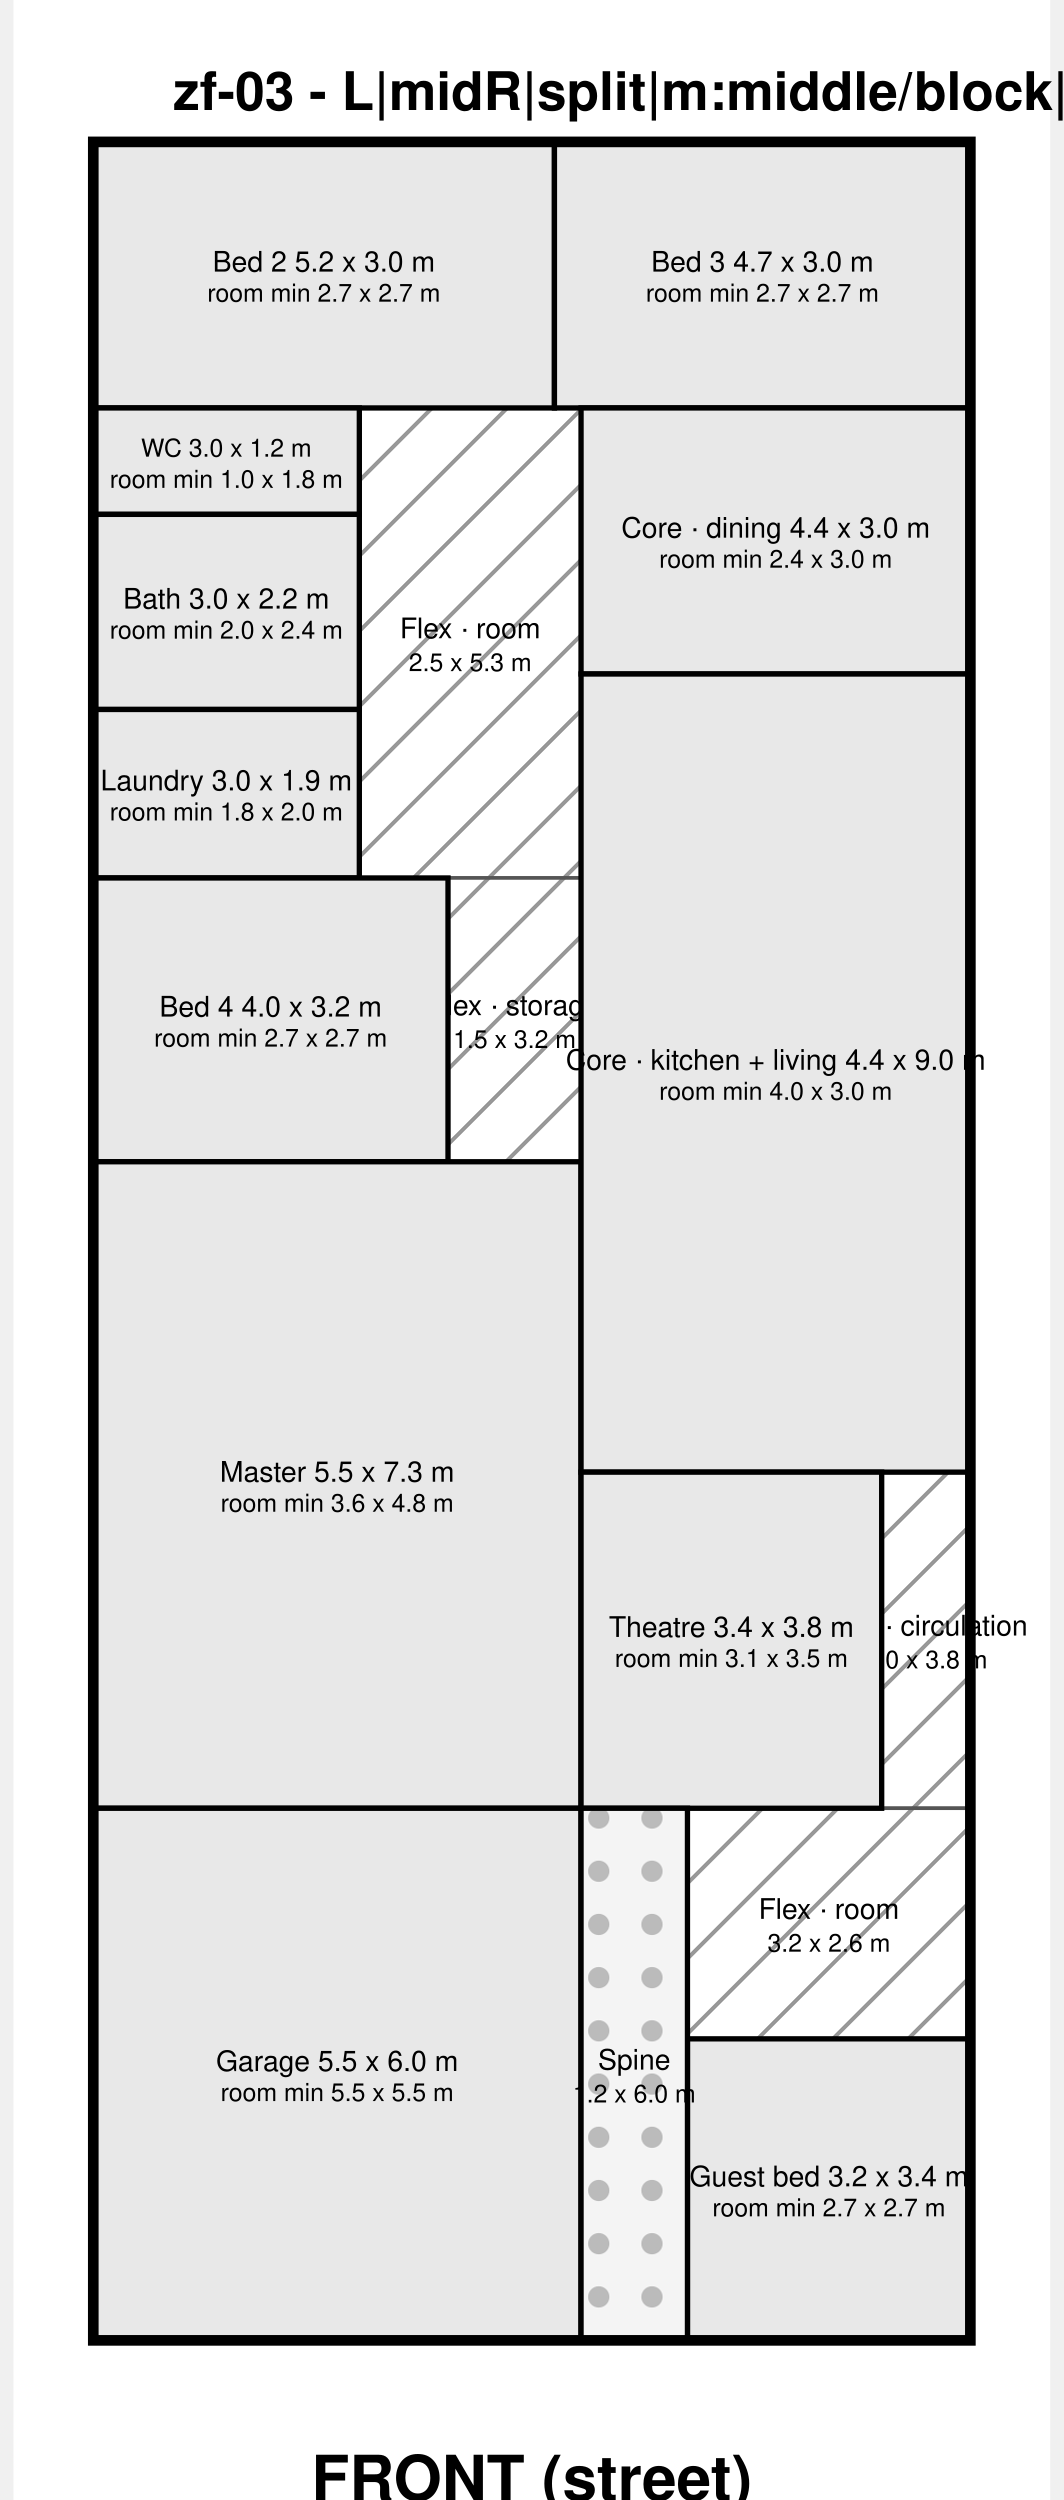
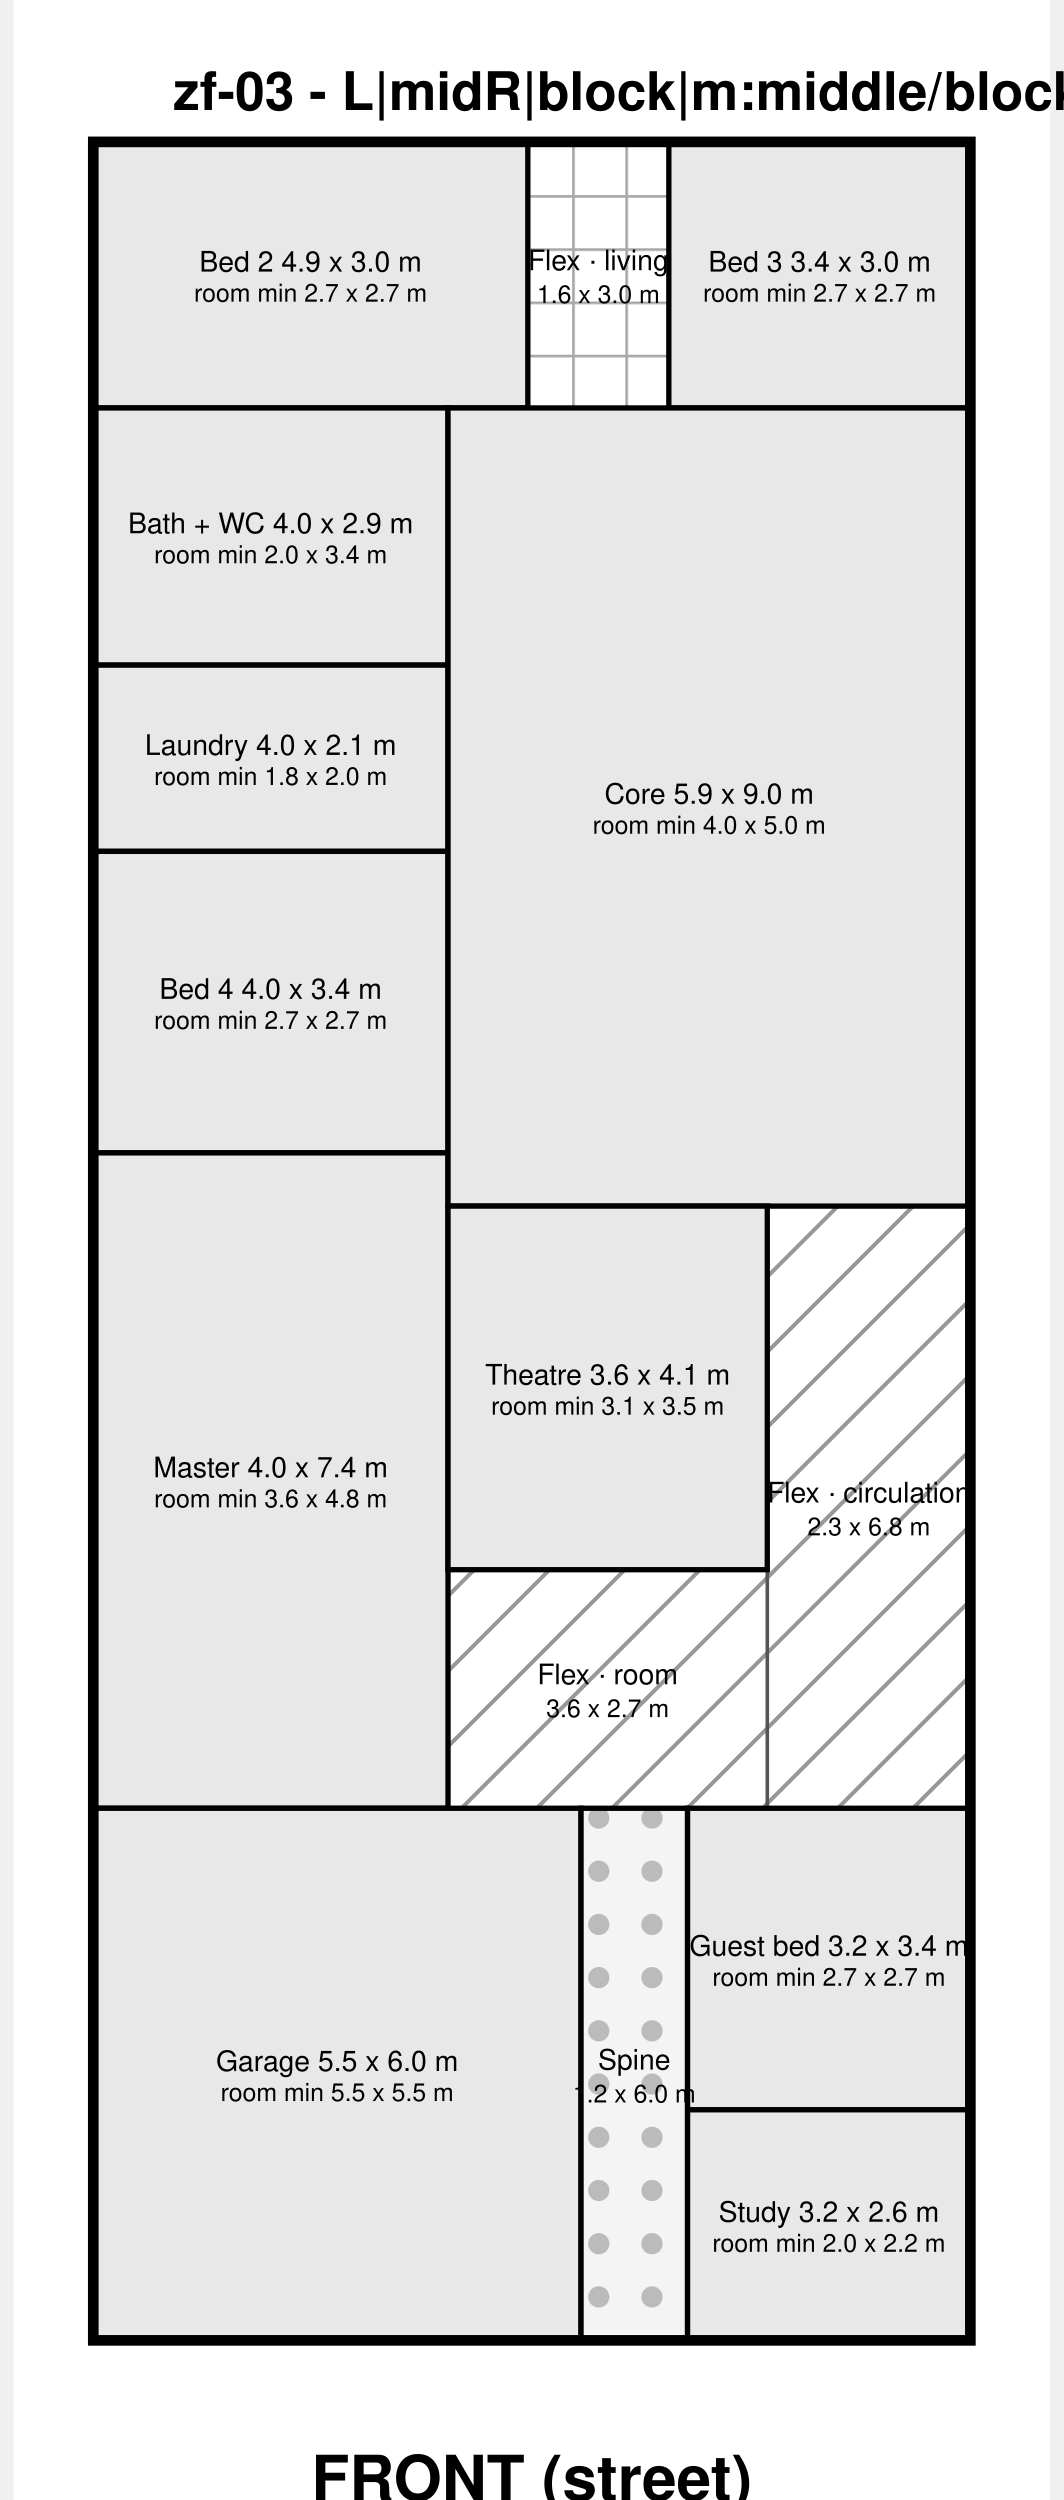
<svg xmlns="http://www.w3.org/2000/svg" width="585" height="1375" viewBox="-900 -1600 11690 28190" font-family="Helvetica, Arial, sans-serif" fill="#000">
  <defs>
    <pattern id="hatch" width="600" height="600" patternUnits="userSpaceOnUse" patternTransform="rotate(45)">
      <rect width="600" height="600" fill="#ffffff" />
      <line x1="0" y1="0" x2="0" y2="600" stroke="#999" stroke-width="90" />
    </pattern>
    <pattern id="hatch2" width="500" height="500" patternUnits="userSpaceOnUse" patternTransform="rotate(-45)">
      <rect width="500" height="500" fill="#ffffff" />
      <line x1="0" y1="0" x2="0" y2="500" stroke="#666" stroke-width="70" />
    </pattern>
    <pattern id="hatch3" width="600" height="600" patternUnits="userSpaceOnUse">
      <rect width="600" height="600" fill="#ffffff" />
      <line x1="0" y1="0" x2="0" y2="600" stroke="#aaa" stroke-width="60" />
      <line x1="0" y1="0" x2="600" y2="0" stroke="#aaa" stroke-width="60" />
    </pattern>
    <pattern id="dots" width="600" height="600" patternUnits="userSpaceOnUse">
      <rect width="600" height="600" fill="#f4f4f4" />
      <circle cx="300" cy="300" r="120" fill="#bbb" />
    </pattern>
  </defs>
  <rect x="-900" y="-1600" width="11690" height="28190" fill="#ffffff" />
-   <text x="900" y="-360" font-size="600" font-weight="bold">zf-03 - L|midR|split|m:middle/block|wet:split|rr:FBFB|nofw|v0</text>
+   <text x="900" y="-360" font-size="600" font-weight="bold">zf-03 - L|midR|block|m:middle/block|wet:block|rr:FBFB|nofw|v0</text>
  <g>
-     <rect x="3000" y="3000" width="2500" height="5300" fill="url(#hatch)" stroke="#555" stroke-width="40" />
-     <text x="4250" y="5490" font-size="320" text-anchor="middle" dominant-baseline="middle">Flex · room</text>
-     <text x="4250" y="5874" font-size="280" text-anchor="middle" dominant-baseline="middle">2.5 x 5.3 m</text>
+     <rect x="4900" y="0" width="1590" height="3000" fill="url(#hatch3)" stroke="#555" stroke-width="40" />
+     <text x="5695" y="1340" font-size="320" text-anchor="middle" dominant-baseline="middle">Flex · living</text>
+     <text x="5695" y="1724" font-size="280" text-anchor="middle" dominant-baseline="middle">1.6 x 3.0 m</text>
  </g>
  <g>
-     <rect x="4000" y="8300" width="1500" height="3200" fill="url(#hatch)" stroke="#555" stroke-width="40" />
-     <text x="4750" y="9740" font-size="320" text-anchor="middle" dominant-baseline="middle">Flex · storage</text>
-     <text x="4750" y="10124" font-size="280" text-anchor="middle" dominant-baseline="middle">1.5 x 3.2 m</text>
+     <rect x="7600" y="12000" width="2290" height="6790" fill="url(#hatch)" stroke="#555" stroke-width="40" />
+     <text x="8745" y="15235" font-size="320" text-anchor="middle" dominant-baseline="middle">Flex · circulation</text>
+     <text x="8745" y="15619" font-size="280" text-anchor="middle" dominant-baseline="middle">2.3 x 6.8 m</text>
  </g>
  <g>
-     <rect x="8890" y="15000" width="1000" height="3790" fill="url(#hatch)" stroke="#555" stroke-width="40" />
-     <text x="9390" y="16735" font-size="320" text-anchor="middle" dominant-baseline="middle">Flex · circulation</text>
-     <text x="9390" y="17119" font-size="280" text-anchor="middle" dominant-baseline="middle">1.0 x 3.8 m</text>
+     <rect x="4000" y="16100" width="3600" height="2690" fill="url(#hatch)" stroke="#555" stroke-width="40" />
+     <text x="5800" y="17285" font-size="320" text-anchor="middle" dominant-baseline="middle">Flex · room</text>
+     <text x="5800" y="17669" font-size="280" text-anchor="middle" dominant-baseline="middle">3.6 x 2.7 m</text>
  </g>
  <g>
-     <rect x="6700" y="18790" width="3190" height="2600" fill="url(#hatch)" stroke="#555" stroke-width="40" />
-     <text x="8295" y="19930" font-size="320" text-anchor="middle" dominant-baseline="middle">Flex · room</text>
-     <text x="8295" y="20314" font-size="280" text-anchor="middle" dominant-baseline="middle">3.2 x 2.6 m</text>
+     <rect x="0" y="0" width="4900" height="3000" fill="#e8e8e8" stroke="#000" stroke-width="60" />
+     <text x="2450" y="1356" font-size="320" text-anchor="middle" dominant-baseline="middle">Bed 2 4.9 x 3.0 m</text>
+     <text x="2450" y="1708" font-size="280" text-anchor="middle" dominant-baseline="middle">room min 2.7 x 2.7 m</text>
  </g>
  <g>
-     <rect x="0" y="0" width="5200" height="3000" fill="#e8e8e8" stroke="#000" stroke-width="60" />
-     <text x="2600" y="1356" font-size="320" text-anchor="middle" dominant-baseline="middle">Bed 2 5.2 x 3.0 m</text>
-     <text x="2600" y="1708" font-size="280" text-anchor="middle" dominant-baseline="middle">room min 2.7 x 2.7 m</text>
+     <rect x="6490" y="0" width="3400" height="3000" fill="#e8e8e8" stroke="#000" stroke-width="60" />
+     <text x="8190" y="1356" font-size="320" text-anchor="middle" dominant-baseline="middle">Bed 3 3.4 x 3.0 m</text>
+     <text x="8190" y="1708" font-size="280" text-anchor="middle" dominant-baseline="middle">room min 2.7 x 2.7 m</text>
  </g>
  <g>
-     <rect x="5200" y="0" width="4690" height="3000" fill="#e8e8e8" stroke="#000" stroke-width="60" />
-     <text x="7545" y="1356" font-size="320" text-anchor="middle" dominant-baseline="middle">Bed 3 4.7 x 3.0 m</text>
-     <text x="7545" y="1708" font-size="280" text-anchor="middle" dominant-baseline="middle">room min 2.7 x 2.7 m</text>
+     <rect x="0" y="3000" width="4000" height="2900" fill="#e8e8e8" stroke="#000" stroke-width="60" />
+     <text x="2000" y="4306" font-size="320" text-anchor="middle" dominant-baseline="middle">Bath + WC 4.0 x 2.9 m</text>
+     <text x="2000" y="4658" font-size="280" text-anchor="middle" dominant-baseline="middle">room min 2.0 x 3.4 m</text>
  </g>
  <g>
-     <rect x="0" y="3000" width="3000" height="1200" fill="#e8e8e8" stroke="#000" stroke-width="60" />
-     <text x="1500" y="3456" font-size="280" text-anchor="middle" dominant-baseline="middle">WC 3.0 x 1.2 m</text>
-     <text x="1500" y="3808" font-size="280" text-anchor="middle" dominant-baseline="middle">room min 1.0 x 1.8 m</text>
+     <rect x="0" y="5900" width="4000" height="2100" fill="#e8e8e8" stroke="#000" stroke-width="60" />
+     <text x="2000" y="6806" font-size="320" text-anchor="middle" dominant-baseline="middle">Laundry 4.0 x 2.1 m</text>
+     <text x="2000" y="7158" font-size="280" text-anchor="middle" dominant-baseline="middle">room min 1.8 x 2.0 m</text>
  </g>
  <g>
-     <rect x="0" y="4200" width="3000" height="2200" fill="#e8e8e8" stroke="#000" stroke-width="60" />
-     <text x="1500" y="5156" font-size="320" text-anchor="middle" dominant-baseline="middle">Bath 3.0 x 2.2 m</text>
-     <text x="1500" y="5508" font-size="280" text-anchor="middle" dominant-baseline="middle">room min 2.0 x 2.4 m</text>
+     <rect x="0" y="8000" width="4000" height="3400" fill="#e8e8e8" stroke="#000" stroke-width="60" />
+     <text x="2000" y="9556" font-size="320" text-anchor="middle" dominant-baseline="middle">Bed 4 4.0 x 3.4 m</text>
+     <text x="2000" y="9908" font-size="280" text-anchor="middle" dominant-baseline="middle">room min 2.7 x 2.7 m</text>
  </g>
  <g>
-     <rect x="0" y="6400" width="3000" height="1900" fill="#e8e8e8" stroke="#000" stroke-width="60" />
-     <text x="1500" y="7206" font-size="320" text-anchor="middle" dominant-baseline="middle">Laundry 3.0 x 1.9 m</text>
-     <text x="1500" y="7558" font-size="280" text-anchor="middle" dominant-baseline="middle">room min 1.8 x 2.0 m</text>
-   </g>
-   <g>
-     <rect x="0" y="8300" width="4000" height="3200" fill="#e8e8e8" stroke="#000" stroke-width="60" />
-     <text x="2000" y="9756" font-size="320" text-anchor="middle" dominant-baseline="middle">Bed 4 4.0 x 3.2 m</text>
-     <text x="2000" y="10108" font-size="280" text-anchor="middle" dominant-baseline="middle">room min 2.7 x 2.7 m</text>
-   </g>
-   <g>
-     <rect x="0" y="11500" width="5500" height="7290" fill="#e8e8e8" stroke="#000" stroke-width="60" />
-     <text x="2750" y="15001" font-size="320" text-anchor="middle" dominant-baseline="middle">Master 5.5 x 7.3 m</text>
-     <text x="2750" y="15353" font-size="280" text-anchor="middle" dominant-baseline="middle">room min 3.6 x 4.8 m</text>
+     <rect x="0" y="11400" width="4000" height="7390" fill="#e8e8e8" stroke="#000" stroke-width="60" />
+     <text x="2000" y="14951" font-size="320" text-anchor="middle" dominant-baseline="middle">Master 4.0 x 7.4 m</text>
+     <text x="2000" y="15303" font-size="280" text-anchor="middle" dominant-baseline="middle">room min 3.6 x 4.8 m</text>
  </g>
  <g>
    <rect x="0" y="18790" width="5500" height="6000" fill="#e8e8e8" stroke="#000" stroke-width="60" />
    <text x="2750" y="21646" font-size="320" text-anchor="middle" dominant-baseline="middle">Garage 5.5 x 6.0 m</text>
    <text x="2750" y="21998" font-size="280" text-anchor="middle" dominant-baseline="middle">room min 5.5 x 5.5 m</text>
  </g>
  <g>
-     <rect x="5500" y="3000" width="4390" height="3000" fill="#e8e8e8" stroke="#000" stroke-width="60" />
-     <text x="7695" y="4356" font-size="320" text-anchor="middle" dominant-baseline="middle">Core · dining 4.4 x 3.0 m</text>
-     <text x="7695" y="4708" font-size="280" text-anchor="middle" dominant-baseline="middle">room min 2.4 x 3.0 m</text>
+     <rect x="4000" y="3000" width="5890" height="9000" fill="#e8e8e8" stroke="#000" stroke-width="60" />
+     <text x="6945" y="7356" font-size="320" text-anchor="middle" dominant-baseline="middle">Core 5.9 x 9.0 m</text>
+     <text x="6945" y="7708" font-size="280" text-anchor="middle" dominant-baseline="middle">room min 4.0 x 5.0 m</text>
  </g>
  <g>
-     <rect x="5500" y="6000" width="4390" height="9000" fill="#e8e8e8" stroke="#000" stroke-width="60" />
-     <text x="7695" y="10356" font-size="320" text-anchor="middle" dominant-baseline="middle">Core · kitchen + living 4.4 x 9.0 m</text>
-     <text x="7695" y="10708" font-size="280" text-anchor="middle" dominant-baseline="middle">room min 4.0 x 3.0 m</text>
+     <rect x="4000" y="12000" width="3600" height="4100" fill="#e8e8e8" stroke="#000" stroke-width="60" />
+     <text x="5800" y="13906" font-size="320" text-anchor="middle" dominant-baseline="middle">Theatre 3.6 x 4.1 m</text>
+     <text x="5800" y="14258" font-size="280" text-anchor="middle" dominant-baseline="middle">room min 3.1 x 3.5 m</text>
  </g>
  <g>
-     <rect x="5500" y="15000" width="3390" height="3790" fill="#e8e8e8" stroke="#000" stroke-width="60" />
-     <text x="7195" y="16751" font-size="320" text-anchor="middle" dominant-baseline="middle">Theatre 3.4 x 3.8 m</text>
-     <text x="7195" y="17103" font-size="280" text-anchor="middle" dominant-baseline="middle">room min 3.1 x 3.5 m</text>
+     <rect x="6700" y="18790" width="3190" height="3400" fill="#e8e8e8" stroke="#000" stroke-width="60" />
+     <text x="8295" y="20346" font-size="320" text-anchor="middle" dominant-baseline="middle">Guest bed 3.2 x 3.4 m</text>
+     <text x="8295" y="20698" font-size="280" text-anchor="middle" dominant-baseline="middle">room min 2.7 x 2.7 m</text>
  </g>
  <g>
-     <rect x="6700" y="21390" width="3190" height="3400" fill="#e8e8e8" stroke="#000" stroke-width="60" />
-     <text x="8295" y="22946" font-size="320" text-anchor="middle" dominant-baseline="middle">Guest bed 3.2 x 3.4 m</text>
-     <text x="8295" y="23298" font-size="280" text-anchor="middle" dominant-baseline="middle">room min 2.7 x 2.7 m</text>
+     <rect x="6700" y="22190" width="3190" height="2600" fill="#e8e8e8" stroke="#000" stroke-width="60" />
+     <text x="8295" y="23346" font-size="320" text-anchor="middle" dominant-baseline="middle">Study 3.2 x 2.6 m</text>
+     <text x="8295" y="23698" font-size="280" text-anchor="middle" dominant-baseline="middle">room min 2.0 x 2.2 m</text>
  </g>
  <g>
    <rect x="5500" y="18790" width="1200" height="6000" fill="url(#dots)" stroke="#000" stroke-width="60" />
    <text x="6100" y="21630" font-size="320" text-anchor="middle" dominant-baseline="middle">Spine</text>
    <text x="6100" y="22014" font-size="280" text-anchor="middle" dominant-baseline="middle">1.2 x 6.0 m</text>
  </g>
  <rect x="0" y="0" width="9890" height="24790" fill="none" stroke="#000" stroke-width="120" />
  <text x="4945" y="26590" font-size="700" text-anchor="middle" font-weight="bold">FRONT (street)</text>
</svg>
